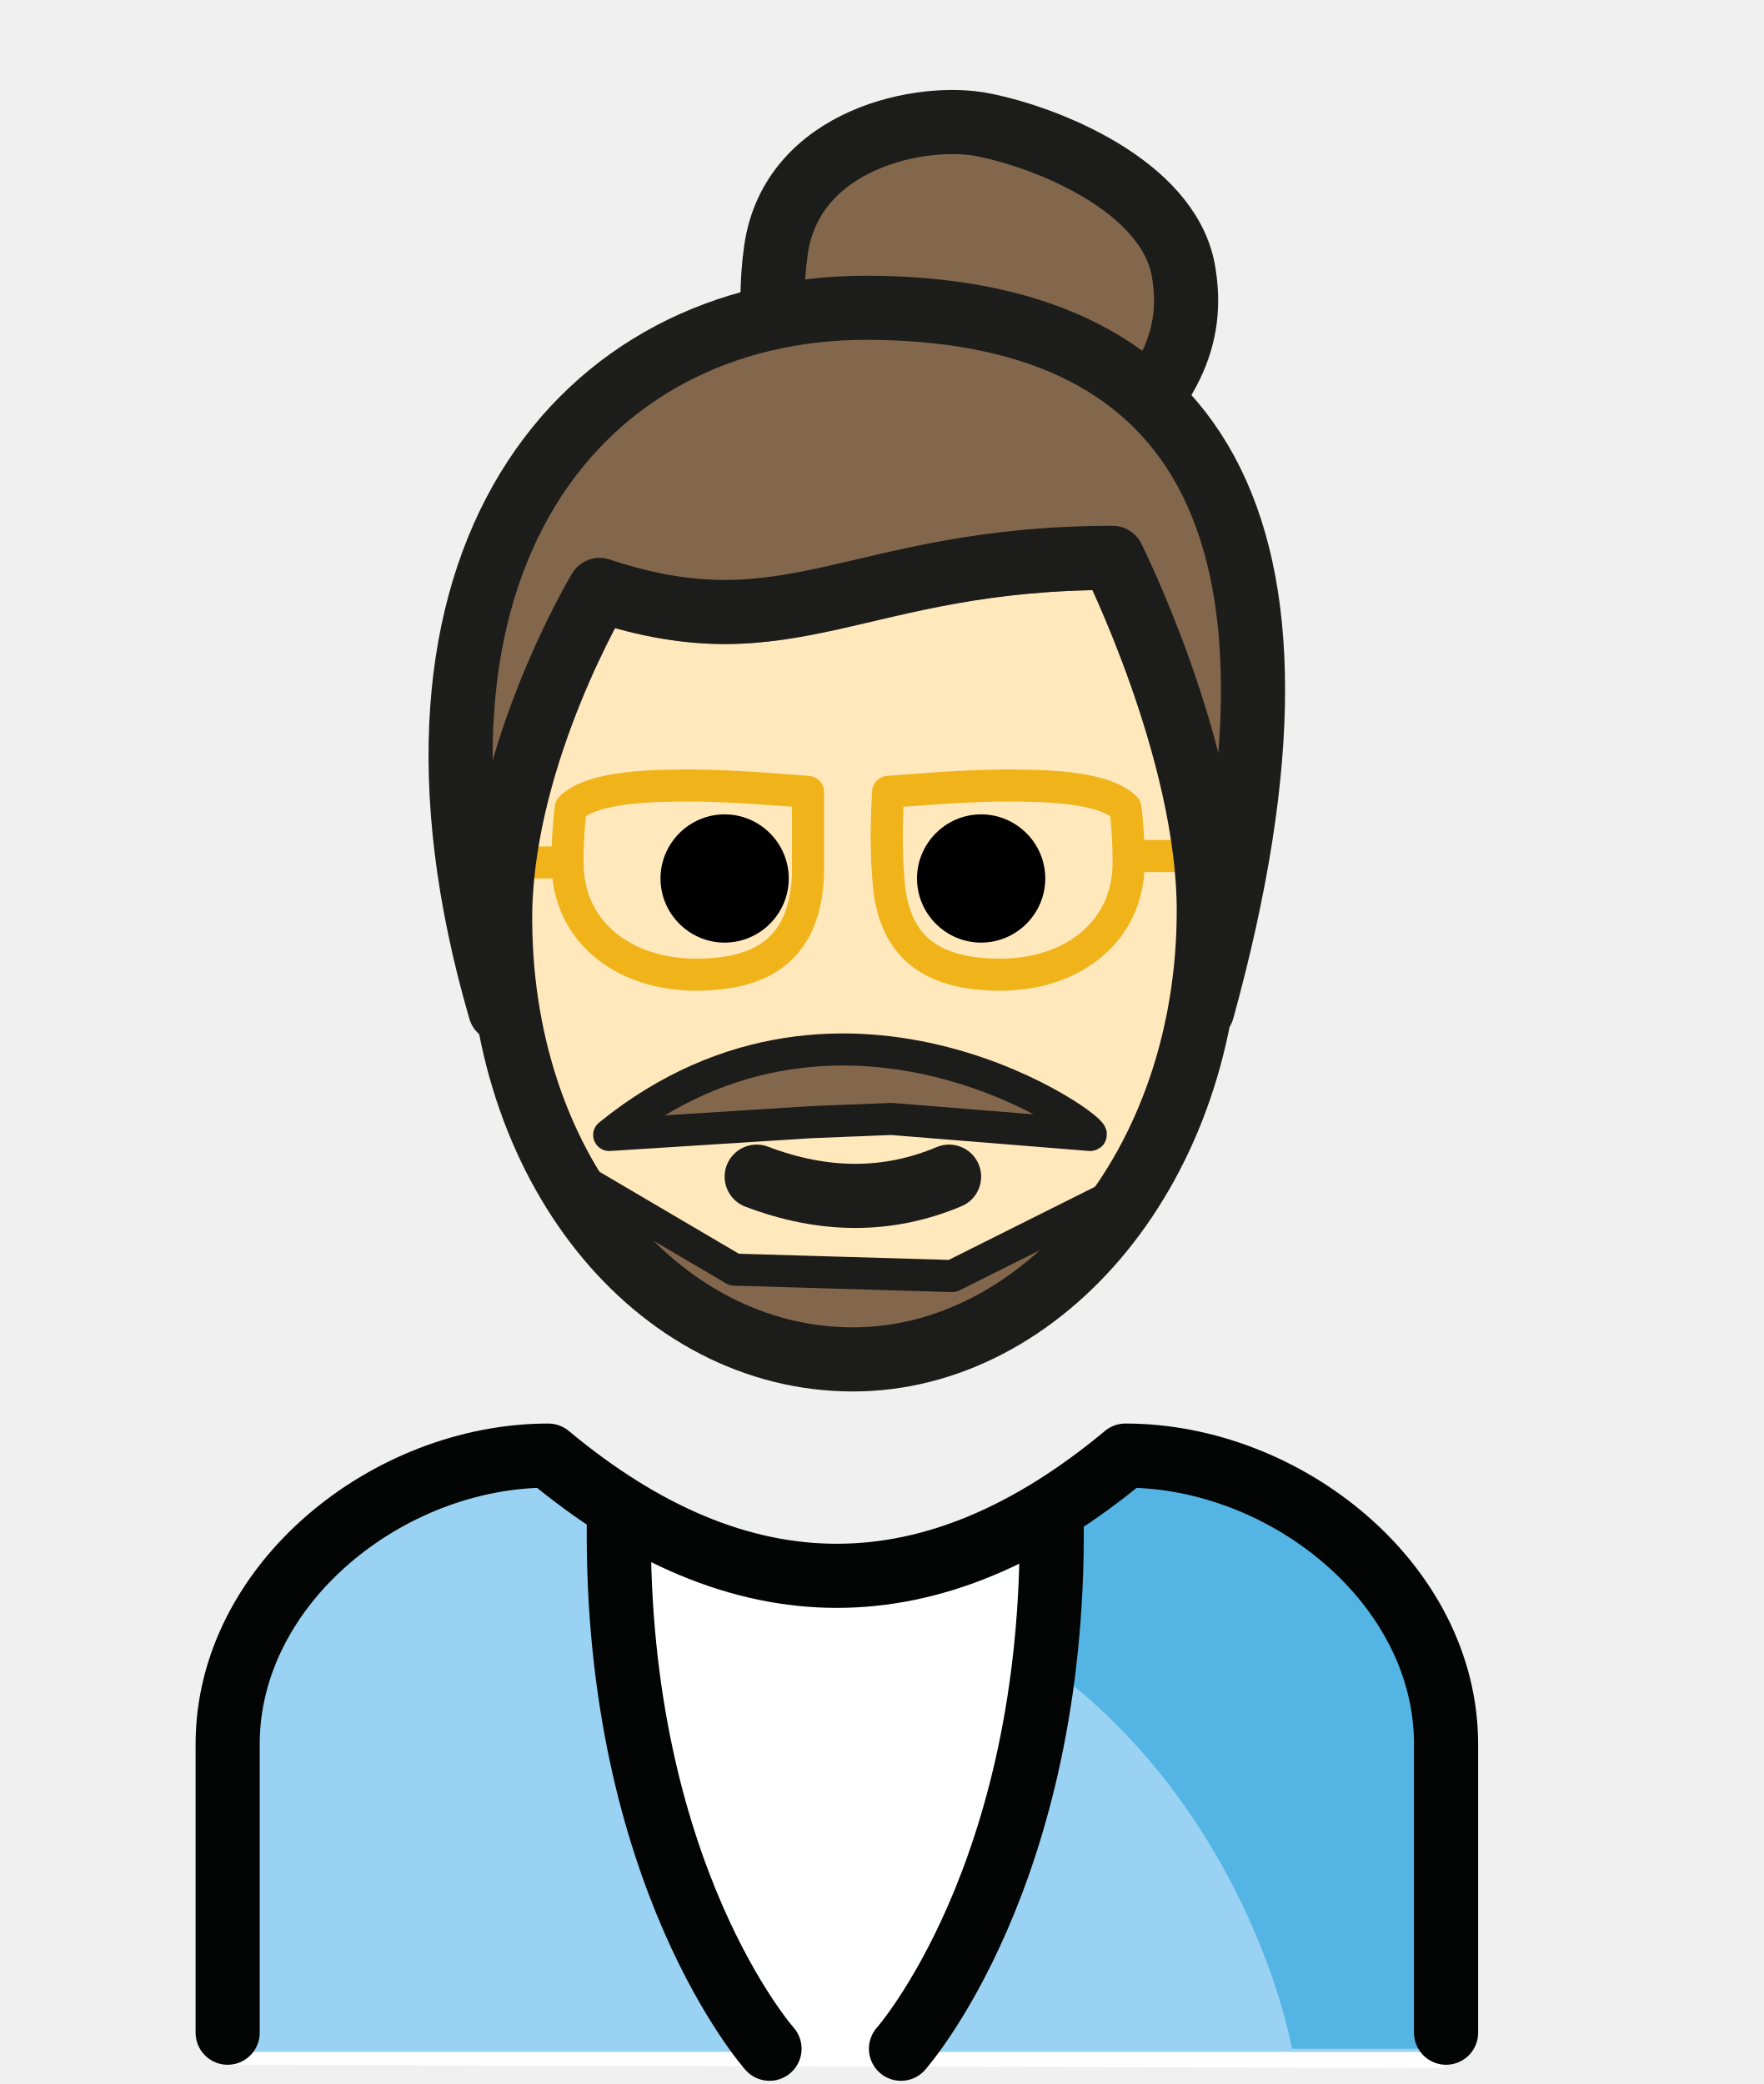
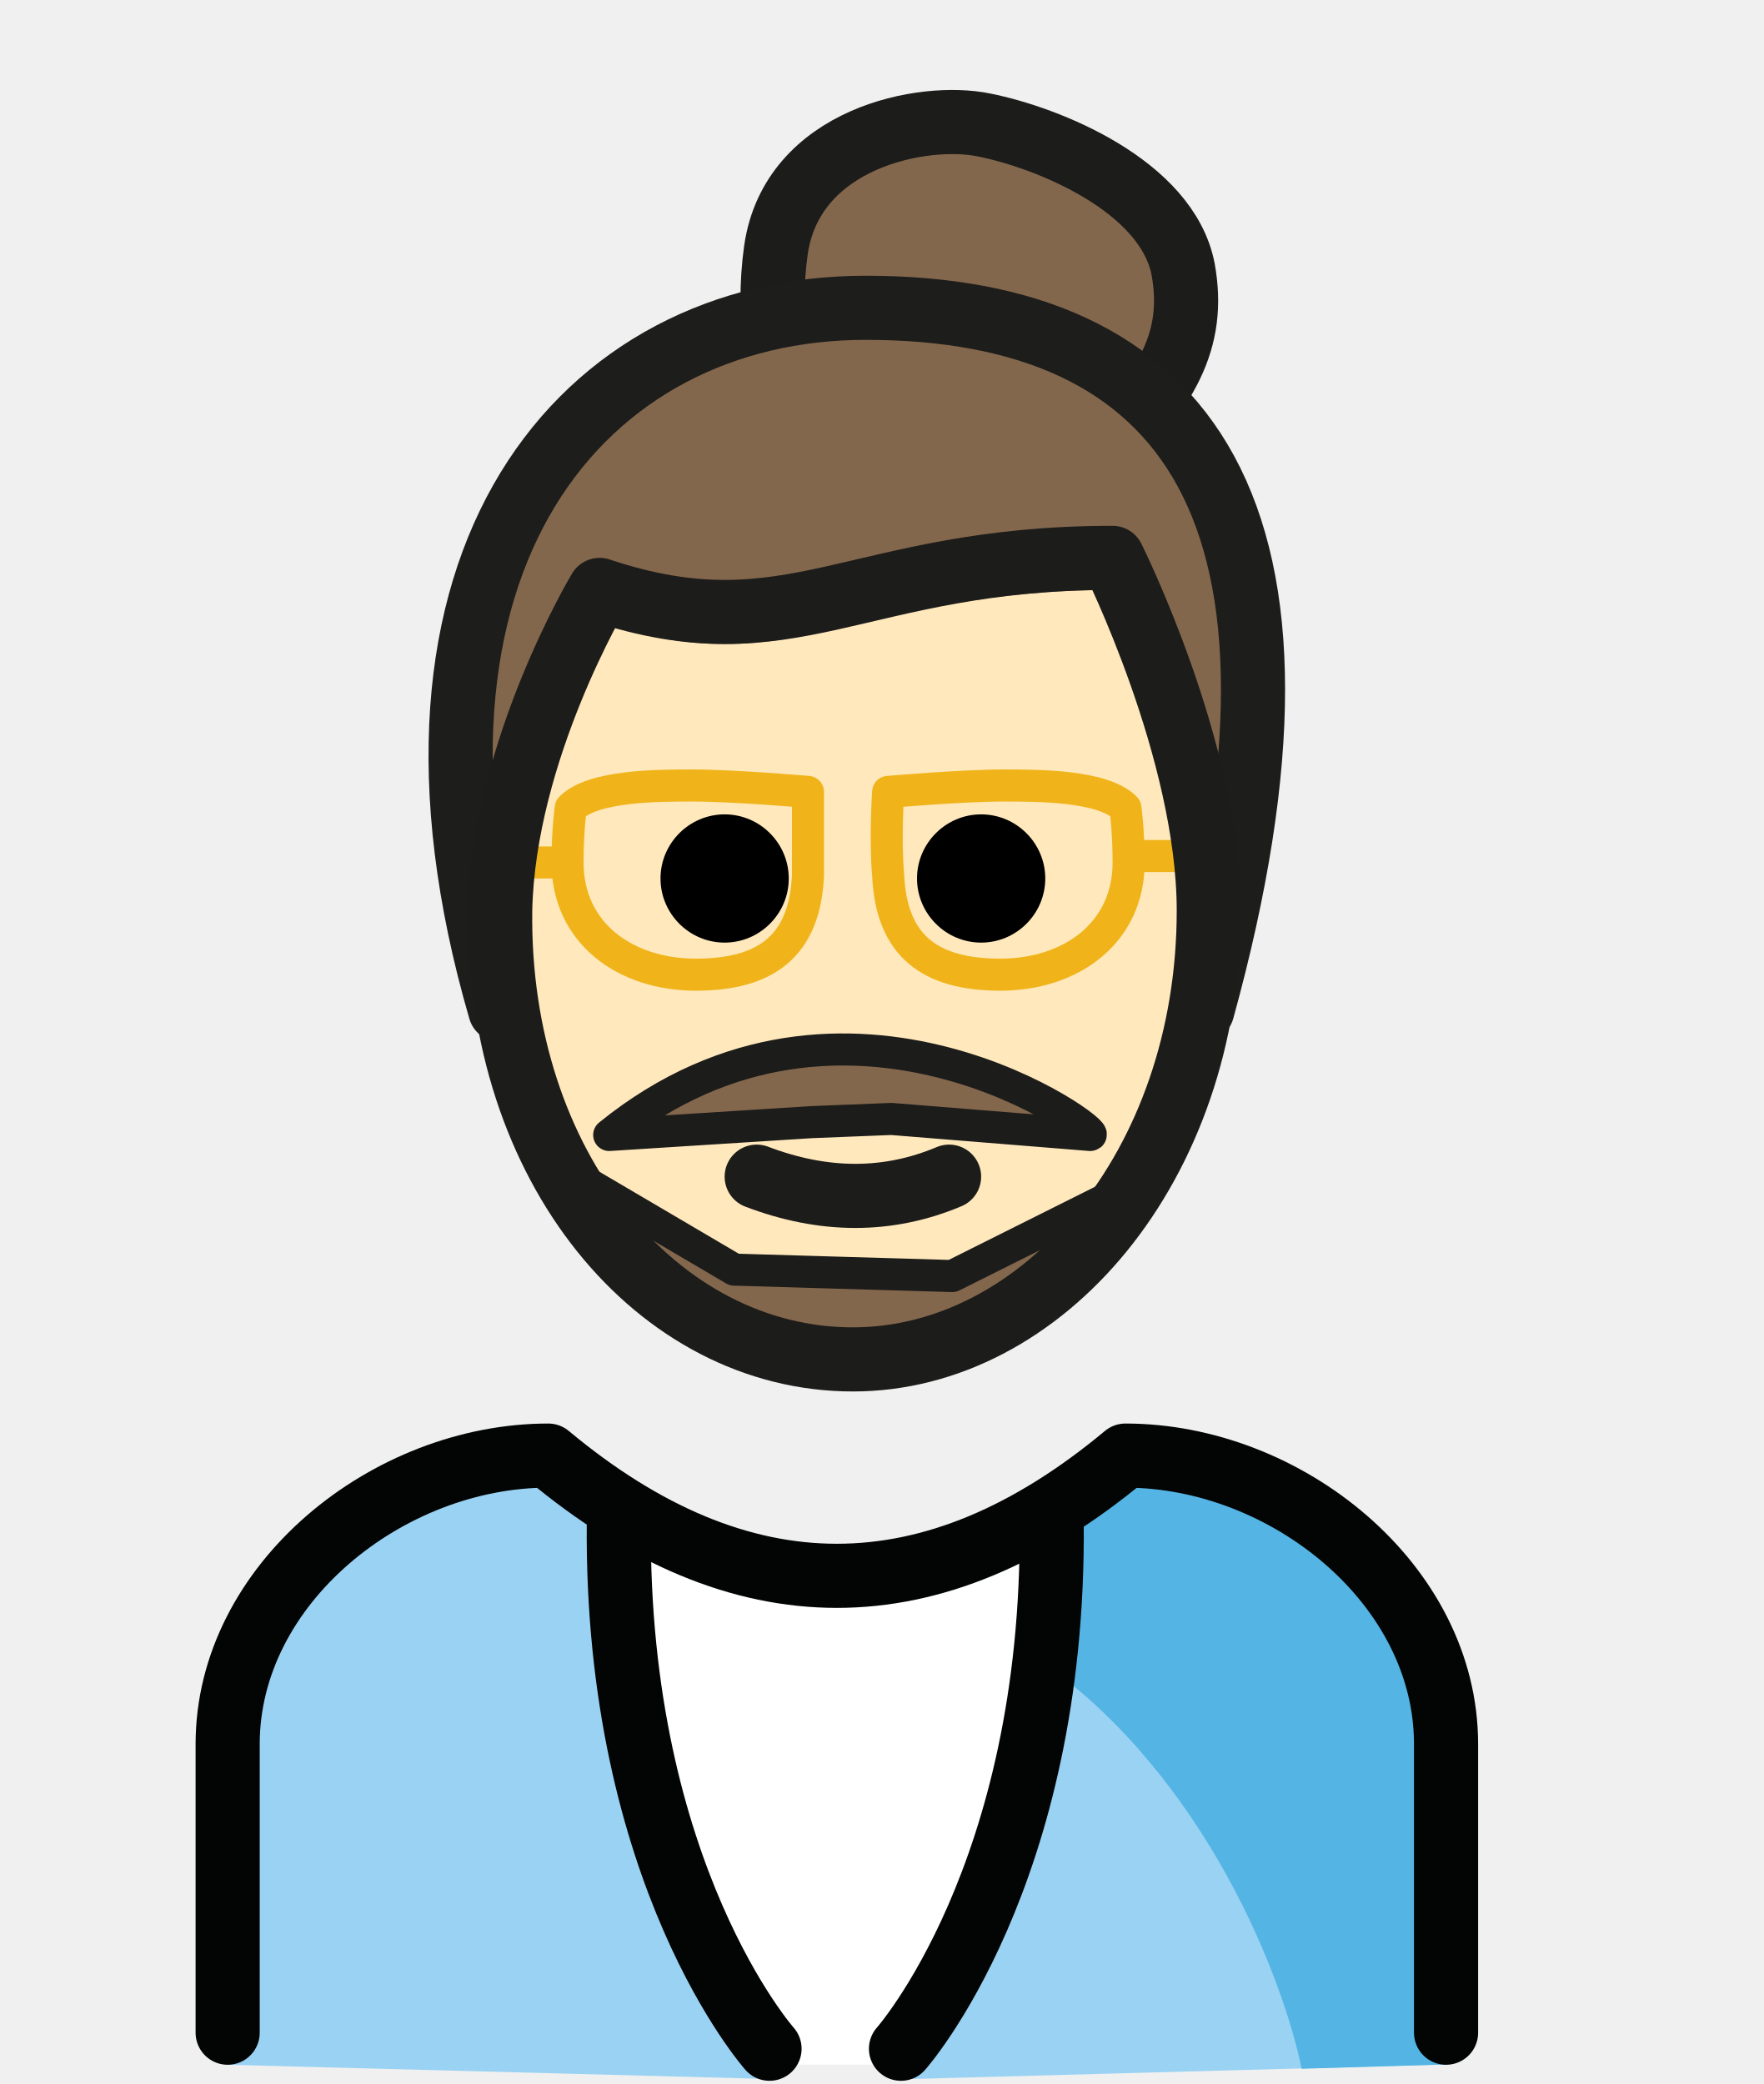
<svg xmlns="http://www.w3.org/2000/svg" version="1.1" id="Ebene_1" x="0px" y="0px" width="55px" height="65px" viewBox="0 0 55 65" enable-background="new 0 0 55 65" xml:space="preserve">
-   <path fill="#83674C" d="M24.6,12.2c-0.3-0.5-0.7-2.5-0.4-4.6c0.5-3.5,4.6-4.3,6.5-3.9c2,0.4,5.7,1.9,6.2,4.5  c0.4,2.2-0.5,3.8-2.7,5.9" />
-   <path fill="none" stroke="#1C1C1B" stroke-width="2" stroke-linecap="round" stroke-linejoin="round" d="M24.6,12.4  c-0.3-0.5-0.7-2.5-0.4-4.6c0.5-3.5,4.6-4.3,6.5-3.9c2,0.4,5.7,1.9,6.2,4.5c0.4,2.2-0.5,3.8-2.7,5.9" />
+   <path fill="#83674C" d="M24.6,12.2c-0.3-0.5-0.7-2.5-0.4-4.6c0.5-3.5,4.6-4.3,6.5-3.9c2,0.4,5.7,1.9,6.2,4.5  c0.399,2.2-0.5,3.8-2.7,5.9" />
+   <path fill="none" stroke="#1C1C1B" stroke-width="2" stroke-linecap="round" stroke-linejoin="round" d="M24.6,12.4  c-0.3-0.5-0.7-2.5-0.4-4.6c0.5-3.5,4.6-4.3,6.5-3.9c2,0.4,5.7,1.9,6.2,4.5c0.399,2.2-0.5,3.8-2.7,5.9" />
  <path fill="#83674C" d="M16.2,33.3C12,16.1,17.9,9.8,26.7,9.8c10,0,15.5,7.3,11.1,22.9" />
-   <path fill="#1C1C1B" d="M32.6,27.4c0,1.1-0.9,2-2,2c-1.1,0-2-0.9-2-2c0-1.1,0.9-2,2-2C31.7,25.4,32.6,26.3,32.6,27.4" />
-   <path fill="#1C1C1B" d="M24.6,27.4c0,1.1-0.9,2-2,2c-1.1,0-2-0.9-2-2c0-1.1,0.9-2,2-2C23.7,25.4,24.6,26.3,24.6,27.4" />
+   <path fill="#1C1C1B" d="M32.6,27.4c0,1.1-0.899,2-2,2c-1.1,0-2-0.9-2-2s0.9-2,2-2C31.7,25.4,32.6,26.3,32.6,27.4" />
+   <path fill="#1C1C1B" d="M24.6,27.4c0,1.1-0.9,2-2,2s-2-0.9-2-2s0.9-2,2-2S24.6,26.3,24.6,27.4" />
  <path fill="#FFE8BC" d="M15.6,28.4c-0.1,8,4.1,14,11,14c7.1,0,11.1-6,11.1-14c0-5-3-10-3-10c-8,0-10,3-16,1  C18.7,19.4,15.7,23.4,15.6,28.4" />
-   <path d="M32.6,27.4c0,1.1-0.9,2-2,2c-1.1,0-2-0.9-2-2c0-1.1,0.9-2,2-2C31.7,25.4,32.6,26.3,32.6,27.4" />
-   <path d="M24.6,27.4c0,1.1-0.9,2-2,2c-1.1,0-2-0.9-2-2c0-1.1,0.9-2,2-2C23.7,25.4,24.6,26.3,24.6,27.4" />
+   <path d="M32.6,27.4c0,1.1-0.899,2-2,2c-1.1,0-2-0.9-2-2s0.9-2,2-2C31.7,25.4,32.6,26.3,32.6,27.4" />
+   <path d="M24.6,27.4c0,1.1-0.9,2-2,2s-2-0.9-2-2s0.9-2,2-2S24.6,26.3,24.6,27.4" />
  <path fill="none" stroke="#1C1C1B" stroke-width="2" stroke-linecap="round" stroke-linejoin="round" d="M23.6,36.7  c2.1,0.8,4.1,0.8,6,0" />
-   <path fill="#83674C" d="M22.9,39.6l-5.1-3c-1.5,3.2,11.5,11.3,18.1,0.1l-6.2,3.1L22.9,39.6z" />
-   <path fill="none" stroke="#1C1C1B" stroke-linecap="round" stroke-linejoin="round" d="M22.9,39.6l-5.1-3  c-0.6,3.5,10.9,11.7,18.1,0.1l-6.2,3.1L22.9,39.6z" />
+   <path fill="#83674C" d="M22.9,39.6l-5.1-3C16.3,39.8,29.3,47.9,35.9,36.7l-6.2,3.1L22.9,39.6z" />
+   <path fill="none" stroke="#1C1C1B" stroke-linecap="round" stroke-linejoin="round" d="M22.9,39.6l-5.1-3  C17.2,40.1,28.7,48.3,35.9,36.7l-6.2,3.1L22.9,39.6z" />
  <path fill="none" stroke="#1D1D1B" stroke-width="2" stroke-linecap="round" stroke-linejoin="round" stroke-miterlimit="10" d="  M15.6,31.5C11.5,17.4,18.2,9.6,27,9.6c10,0,14.8,6.3,10.5,21.9" />
  <path fill="none" stroke="#F0B41A" stroke-linecap="round" stroke-linejoin="round" stroke-miterlimit="10" d="M25.2,27.3  c-0.1,2.2-1.3,3.1-3.5,3.1c-2.2,0-4-1.3-4-3.5c0-1,0.1-1.7,0.1-1.7c0.7-0.7,2.7-0.7,3.8-0.7c1.3,0,3.6,0.2,3.6,0.2  S25.2,26.2,25.2,27.3z" />
-   <path fill="none" stroke="#F0B41A" stroke-linecap="round" stroke-linejoin="round" stroke-miterlimit="10" d="M27.7,27.3  c0.1,2.2,1.3,3.1,3.5,3.1c2.2,0,4-1.3,4-3.5c0-1-0.1-1.7-0.1-1.7c-0.7-0.7-2.7-0.7-3.8-0.7c-1.3,0-3.6,0.2-3.6,0.2  S27.6,26.2,27.7,27.3z" />
+   <path fill="none" stroke="#F0B41A" stroke-linecap="round" stroke-linejoin="round" stroke-miterlimit="10" d="M27.7,27.3  c0.1,2.2,1.3,3.1,3.5,3.1s4-1.3,4-3.5c0-1-0.101-1.7-0.101-1.7c-0.699-0.7-2.699-0.7-3.8-0.7c-1.3,0-3.6,0.2-3.6,0.2  S27.6,26.2,27.7,27.3z" />
  <line fill="none" stroke="#F0B41A" stroke-linecap="round" stroke-linejoin="round" stroke-miterlimit="10" x1="15.6" y1="26.9" x2="17.7" y2="26.9" />
  <line fill="none" stroke="#F0B41A" stroke-linecap="round" stroke-linejoin="round" stroke-miterlimit="10" x1="35.6" y1="26.7" x2="37.7" y2="26.7" />
  <path fill="none" stroke="#1C1C1B" stroke-width="2" stroke-linejoin="round" d="M15.6,28.4c-0.1,8,4.9,14,11,14  c5.9,0,11.1-6,11.1-14c0-5-3-11-3-11c-8,0-10,3-16,1C18.7,18.4,15.7,23.4,15.6,28.4z" />
  <path fill="#83674C" d="M27.9,34.9l6.2,0.5c0.5,0-7.6-6-15,0l6.3-0.4L27.9,34.9z" />
  <path fill="none" stroke="#1C1C1B" stroke-linecap="round" stroke-linejoin="round" d="M27.8,34.9l6.2,0.5c0.5,0-7.6-6-15,0l6.3-0.4  L27.8,34.9z" />
-   <path fill="#FFFFFF" d="M45.1,64.5c-0.6,0,0-10.1,0-10.1c0-4.5-5.5-8.8-9.7-8.9c-6.2,5-12.1,4.9-18.3-0.1c-4.2,0.2-9.9,3.4-9.9,7.8  c0,0,0.4,11.2-0.1,11.2" />
-   <path fill="#9AD2F3" d="M7,64c-0.4-1.5,0-8.6,1.1-12.5c1.7-5.7,9.2-5.4,10.3-6c0.5,8.3,2.5,12.9,5.4,18.5" />
-   <path fill="#9AD2F3" d="M45.1,64c0.4-1.5,0-8.6-1.1-12.5c-1.7-5.7-9.2-5.4-10.3-6c-0.5,8.3-2.5,12.9-5.4,18.5" />
-   <path fill="#54B4E4" d="M32.6,51.9c5,3.6,7.1,9.1,7.7,12h5.1c0,0,3.1-19.6-12-18" />
+   <path fill="#FFFFFF" d="M45.1,64.391c-0.6,0,0-9.99,0-9.99c0-4.5-5.5-8.801-9.699-8.9c-6.2,5-12.101,4.9-18.3-0.1  C12.9,45.6,7.2,48.8,7.2,53.2c0,0,0.4,11.2-0.1,11.2" />
+   <path fill="#9AD2F3" d="M7.1,64.4c-0.4-1.5-0.1-9,1-12.9c1.7-5.7,9.2-5.4,10.3-6c0.5,8.3,2.7,13.744,5.6,19.344" />
+   <path fill="#9AD2F3" d="M45.1,64.391c0.4-1.5-0.2-8.04-1.3-11.94c-1.7-5.7-9.2-5.4-10.3-6c-0.5,8.3-2.225,12.794-5.125,18.394" />
+   <path fill="#54B4E4" d="M32.6,51.9c5,3.6,7.397,9.725,7.997,12.625l4.503-0.135c0,0,3.4-20.091-11.699-18.49" />
  <path fill="none" stroke="#030404" stroke-width="2" stroke-linecap="round" stroke-linejoin="round" d="M7.1,63.4v-9c0-5,5-9,10-9  c6,5,12,5,18,0c5,0,10,4,10,9v9" />
  <path fill="none" stroke="#030404" stroke-width="2" stroke-linecap="round" stroke-linejoin="round" d="M24,63.9  c0,0-4.8-5.4-4.7-16.4" />
-   <path fill="none" stroke="#030404" stroke-width="2" stroke-linecap="round" stroke-linejoin="round" d="M28.1,63.9  c0,0,4.8-5.4,4.7-16.4" />
+   <path fill="none" stroke="#030404" stroke-width="2" stroke-linecap="round" stroke-linejoin="round" d="M28.1,63.9  c0,0,4.801-5.4,4.7-16.4" />
</svg>
